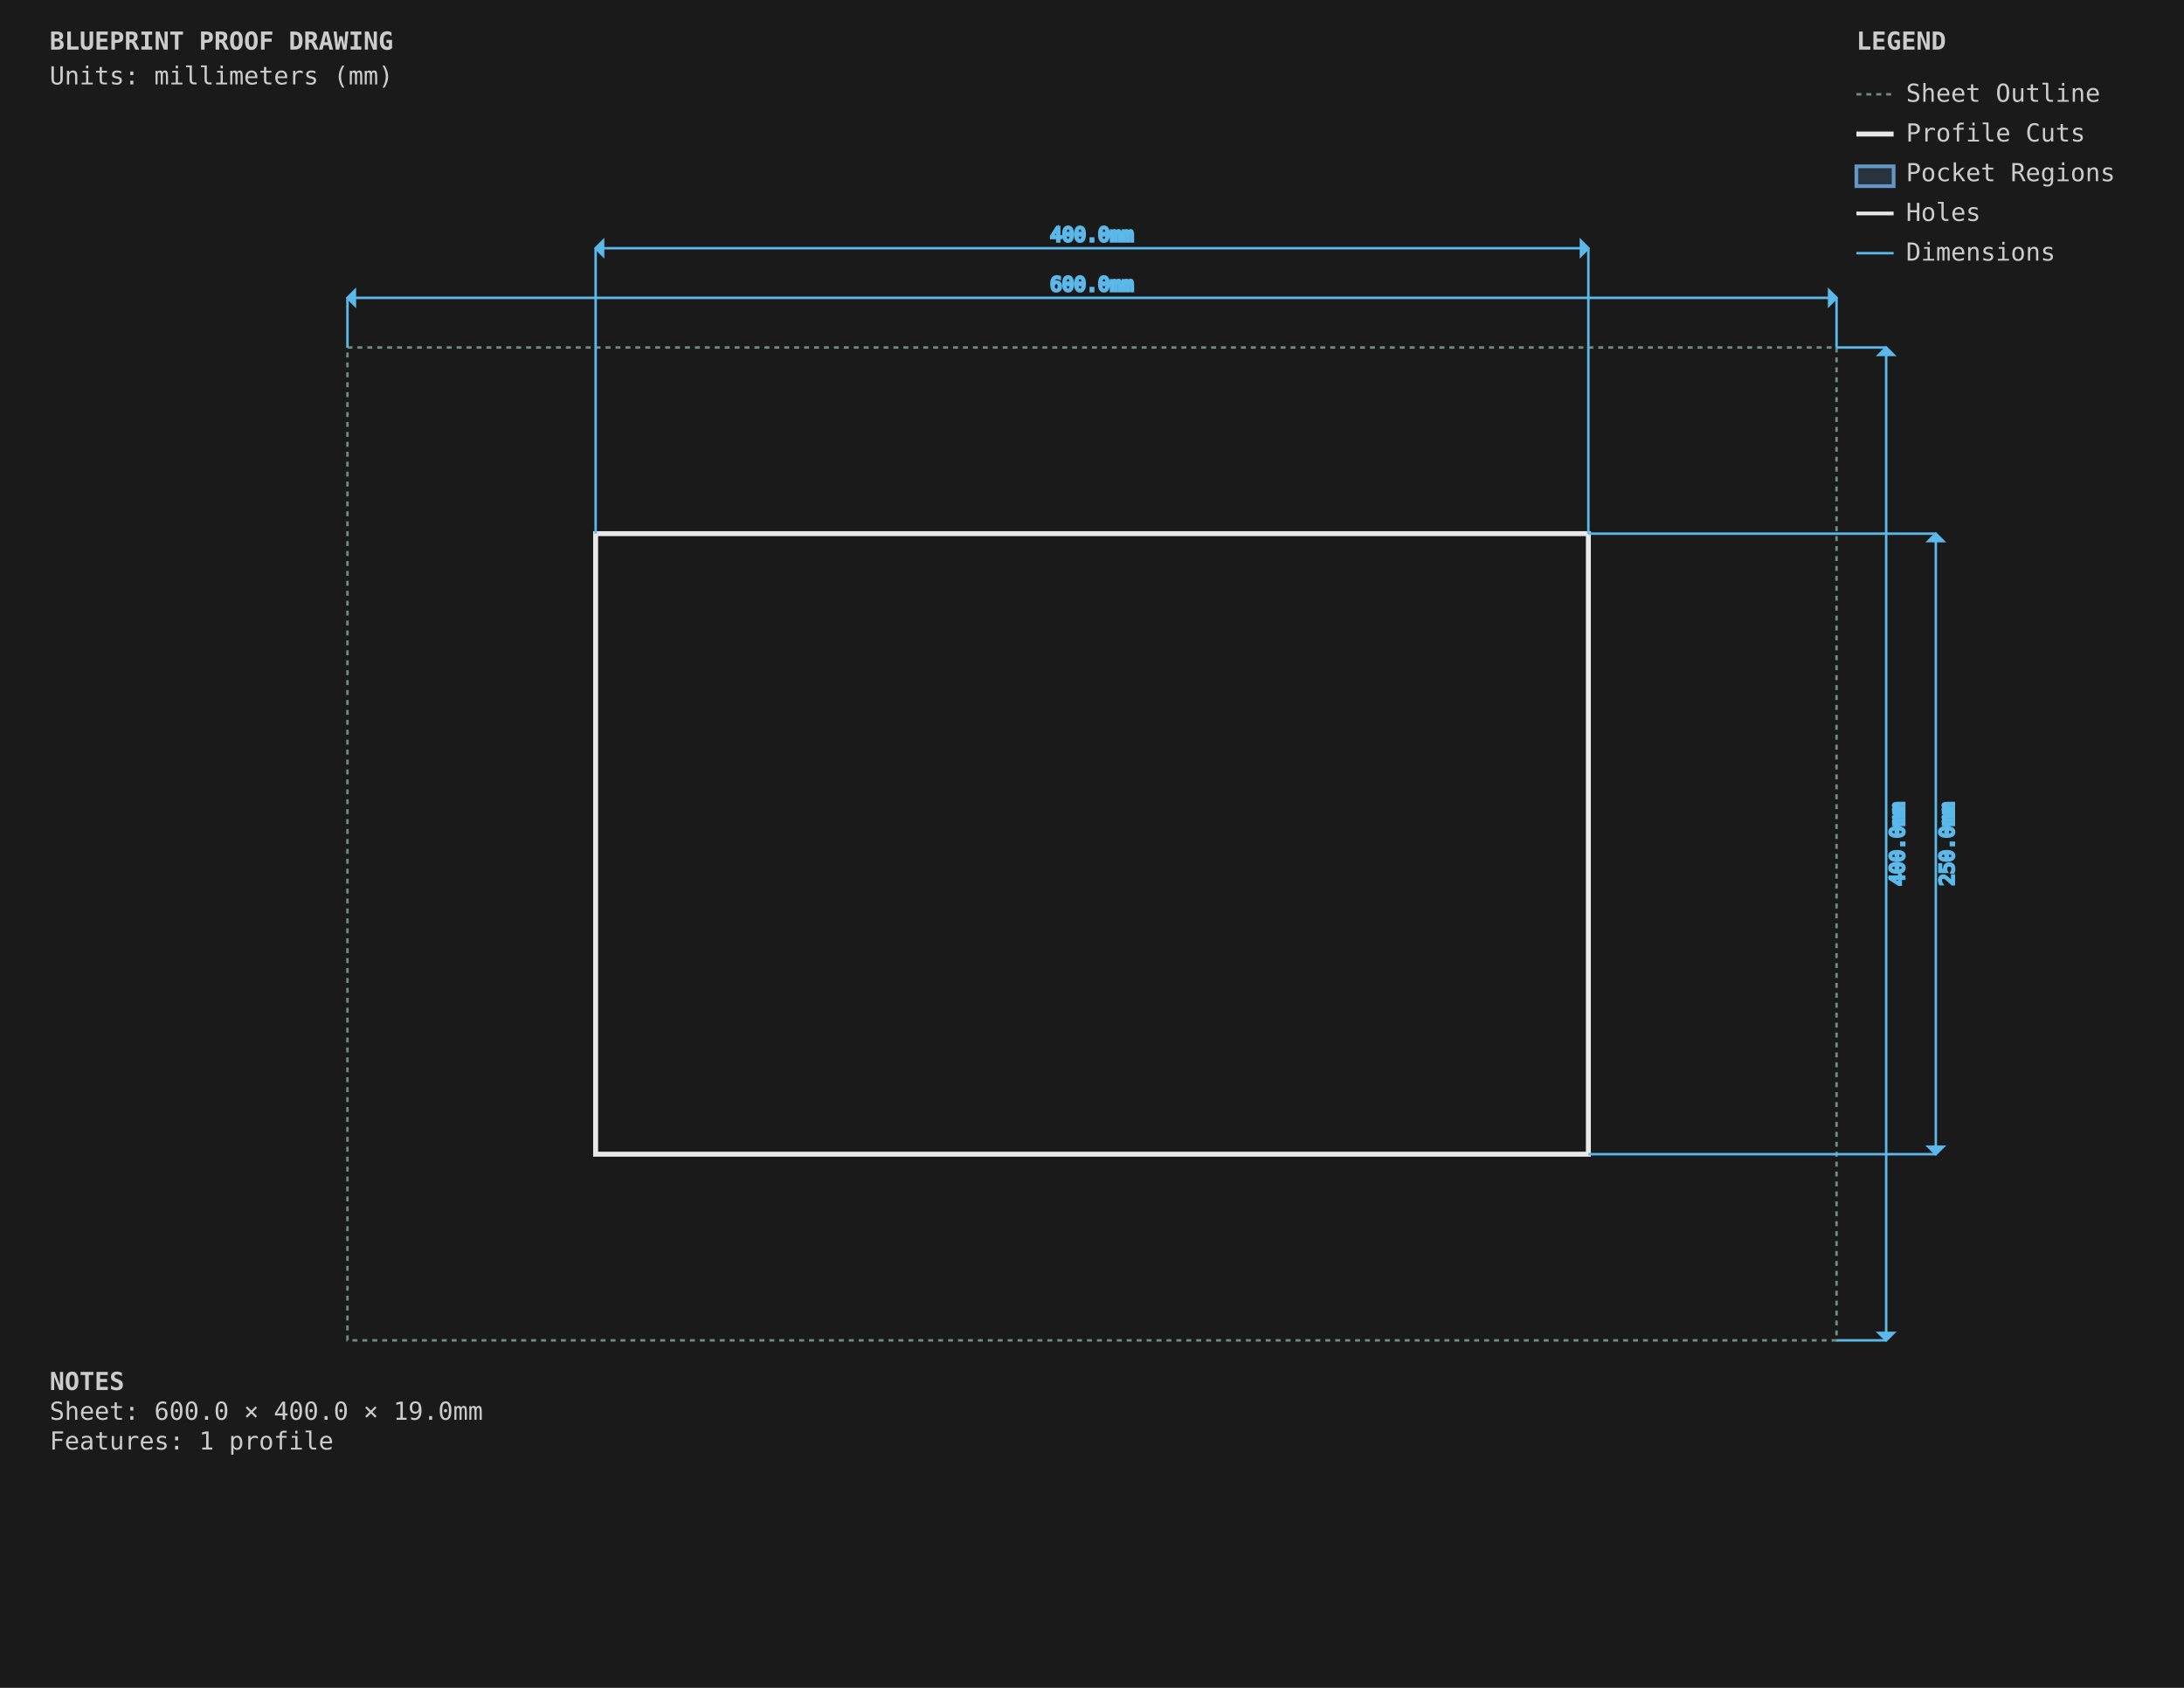
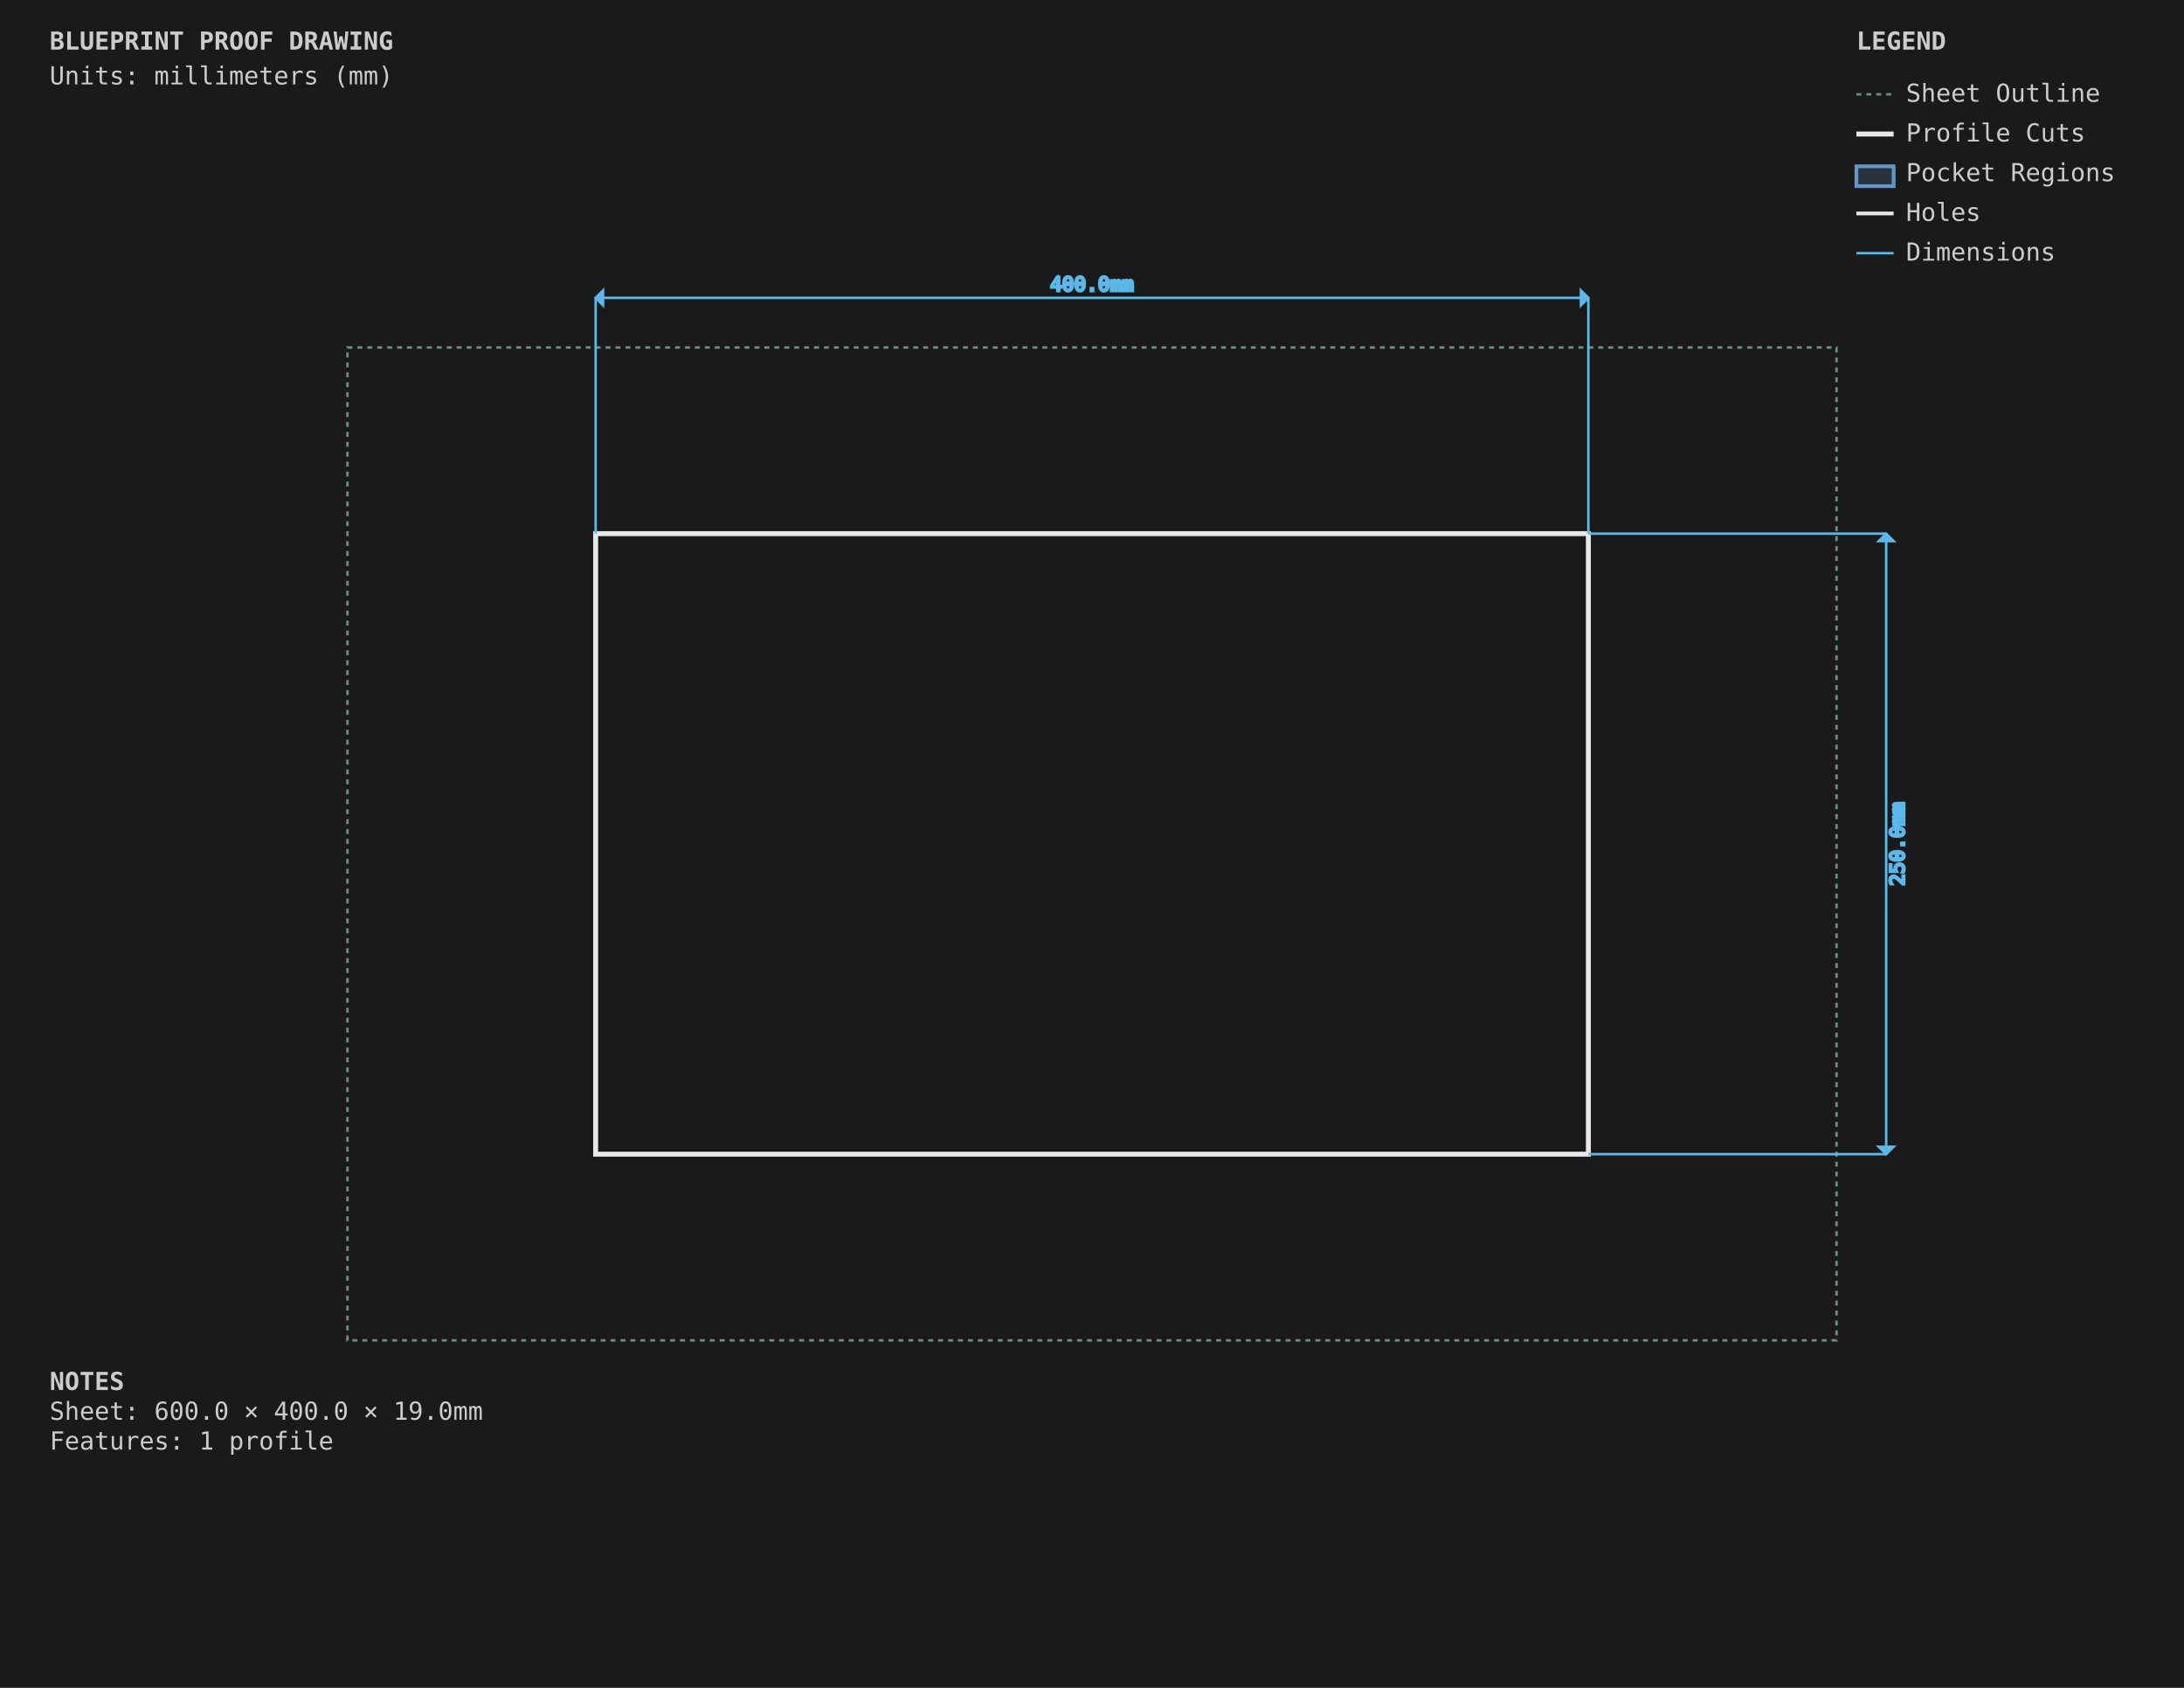
<svg xmlns="http://www.w3.org/2000/svg" viewBox="0 0 880.0 680.0" width="880.0mm" height="680.0mm">
  <style>
        .sheet-outline { stroke: #6b8e7f; stroke-width: 1; fill: none; stroke-dasharray: 2,2; }
        .profile-cuts { stroke: #e8e8e8; stroke-width: 2; fill: none; }
        .pocket-regions { stroke: #6496c8; stroke-width: 1.5; fill: #6496c8; fill-opacity: 0.2; }
        .holes { stroke: #e8e8e8; stroke-width: 1.5; fill: none; }
        .engrave-paths { stroke: #888888; stroke-width: 1; fill: none; stroke-dasharray: 4,4; }
        .construction { stroke: #6b8e7f; stroke-width: 0.5; fill: none; stroke-dasharray: 2,2; }
        .dimensions { stroke: #5ab9ea; stroke-width: 1; fill: none; }
        .dimension-text { fill: #5ab9ea; font-family: monospace; font-size: 8px; }
        .notes { fill: #cccccc; font-family: monospace; font-size: 10px; }
        .legend { fill: #cccccc; font-family: monospace; font-size: 10px; }
    </style>
  <rect x="0" y="0" width="880.0" height="680.0" fill="#1a1a1a" />
  <g id="SHEET_OUTLINE" class="sheet-outline">
    <rect x="140" y="140" width="600.0" height="400.0" />
  </g>
  <g id="PROFILE_CUTS" class="profile-cuts">
    <rect x="240.0" y="215.0" width="400.0" height="250.0" />
  </g>
  <g id="POCKET_REGIONS" class="pocket-regions" />
  <g id="ENGRAVE_PATHS" class="engrave-paths" />
  <g id="HOLES" class="holes" />
  <g id="CONSTRUCTION" class="construction" />
  <g id="DIMENSIONS" class="dimensions">
-     <line x1="140" y1="140" x2="140" y2="120.0" stroke="#5ab9ea" stroke-width="1" />
-     <line x1="740.0" y1="140" x2="740.0" y2="120.0" stroke="#5ab9ea" stroke-width="1" />
-     <line x1="140" y1="120.0" x2="740.0" y2="120.0" stroke="#5ab9ea" stroke-width="1" />
-     <polygon points="140,120.0 143.0,117.0 143.0,123.0" fill="#5ab9ea" />
-     <polygon points="740.0,120.0 737.0,117.0 737.0,123.0" fill="#5ab9ea" />
-     <text x="440.0" y="115.0" class="dimension-text" text-anchor="middle" dominant-baseline="middle">600.0mm</text>
-     <line x1="740.0" y1="140" x2="760.0" y2="140" stroke="#5ab9ea" stroke-width="1" />
-     <line x1="740.0" y1="540.0" x2="760.0" y2="540.0" stroke="#5ab9ea" stroke-width="1" />
-     <line x1="760.0" y1="140" x2="760.0" y2="540.0" stroke="#5ab9ea" stroke-width="1" />
-     <polygon points="760.0,140 757.0,143.0 763.0,143.0" fill="#5ab9ea" />
-     <polygon points="760.0,540.0 757.0,537.0 763.0,537.0" fill="#5ab9ea" />
-     <text x="765.0" y="340.0" class="dimension-text" text-anchor="middle" dominant-baseline="middle" transform="rotate(-90 765.0 340.0)">400.0mm</text>
-     <line x1="240.0" y1="215.0" x2="240.0" y2="100.0" stroke="#5ab9ea" stroke-width="1" />
-     <line x1="640.0" y1="215.0" x2="640.0" y2="100.0" stroke="#5ab9ea" stroke-width="1" />
-     <line x1="240.0" y1="100.0" x2="640.0" y2="100.0" stroke="#5ab9ea" stroke-width="1" />
-     <polygon points="240.0,100.0 243.0,97.0 243.0,103.0" fill="#5ab9ea" />
-     <polygon points="640.0,100.0 637.0,97.0 637.0,103.0" fill="#5ab9ea" />
-     <text x="440.0" y="95.0" class="dimension-text" text-anchor="middle" dominant-baseline="middle">400.0mm</text>
-     <line x1="640.0" y1="215.0" x2="780.0" y2="215.0" stroke="#5ab9ea" stroke-width="1" />
-     <line x1="640.0" y1="465.0" x2="780.0" y2="465.0" stroke="#5ab9ea" stroke-width="1" />
-     <line x1="780.0" y1="215.0" x2="780.0" y2="465.0" stroke="#5ab9ea" stroke-width="1" />
-     <polygon points="780.0,215.0 777.0,218.0 783.0,218.0" fill="#5ab9ea" />
-     <polygon points="780.0,465.0 777.0,462.0 783.0,462.0" fill="#5ab9ea" />
-     <text x="785.0" y="340.0" class="dimension-text" text-anchor="middle" dominant-baseline="middle" transform="rotate(-90 785.0 340.0)">250.0mm</text>
+     <line x1="240.0" y1="215.0" x2="240.0" y2="120.0" stroke="#5ab9ea" stroke-width="1" />
+     <line x1="640.0" y1="215.0" x2="640.0" y2="120.0" stroke="#5ab9ea" stroke-width="1" />
+     <line x1="240.0" y1="120.0" x2="640.0" y2="120.0" stroke="#5ab9ea" stroke-width="1" />
+     <polygon points="240.0,120.0 243.0,117.0 243.0,123.0" fill="#5ab9ea" />
+     <polygon points="640.0,120.0 637.0,117.0 637.0,123.0" fill="#5ab9ea" />
+     <text x="440.0" y="115.0" class="dimension-text" text-anchor="middle" dominant-baseline="middle">400.0mm</text>
+     <line x1="640.0" y1="215.0" x2="760.0" y2="215.0" stroke="#5ab9ea" stroke-width="1" />
+     <line x1="640.0" y1="465.0" x2="760.0" y2="465.0" stroke="#5ab9ea" stroke-width="1" />
+     <line x1="760.0" y1="215.0" x2="760.0" y2="465.0" stroke="#5ab9ea" stroke-width="1" />
+     <polygon points="760.0,215.0 757.0,218.0 763.0,218.0" fill="#5ab9ea" />
+     <polygon points="760.0,465.0 757.0,462.0 763.0,462.0" fill="#5ab9ea" />
+     <text x="765.0" y="340.0" class="dimension-text" text-anchor="middle" dominant-baseline="middle" transform="rotate(-90 765.0 340.0)">250.0mm</text>
  </g>
  <g id="NOTES" class="notes">
    <text x="20" y="560.0" class="notes" font-weight="bold">NOTES</text>
    <text x="20" y="572.0" class="notes">Sheet: 600.0 × 400.0 × 19.0mm</text>
    <text x="20" y="584.0" class="notes">Features: 1 profile</text>
  </g>
  <g id="TITLE_BLOCK" class="title-block">
    <text x="20" y="20" class="notes" font-weight="bold" font-size="14px">BLUEPRINT PROOF DRAWING</text>
    <text x="20" y="34" class="notes" font-size="9px">Units: millimeters (mm)</text>
  </g>
  <g id="LEGEND" class="legend">
    <text x="748.0" y="20" class="legend" font-weight="bold">LEGEND</text>
    <line x1="748.0" y1="38" x2="763.0" y2="38" stroke="#6b8e7f" stroke-width="1" stroke-dasharray="2,2" />
    <text x="768.0" y="41" class="legend">Sheet Outline</text>
    <line x1="748.0" y1="54" x2="763.0" y2="54" stroke="#e8e8e8" stroke-width="2" />
    <text x="768.0" y="57" class="legend">Profile Cuts</text>
    <rect x="748.0" y="67" width="15.0" height="8" stroke="#6496c8" stroke-width="1.5" fill="#6496c8" fill-opacity="0.2" />
    <text x="768.0" y="73" class="legend">Pocket Regions</text>
    <line x1="748.0" y1="86" x2="763.0" y2="86" stroke="#e8e8e8" stroke-width="1.5" />
    <text x="768.0" y="89" class="legend">Holes</text>
    <line x1="748.0" y1="102" x2="763.0" y2="102" stroke="#5ab9ea" stroke-width="1" />
    <text x="768.0" y="105" class="legend">Dimensions</text>
  </g>
</svg>
